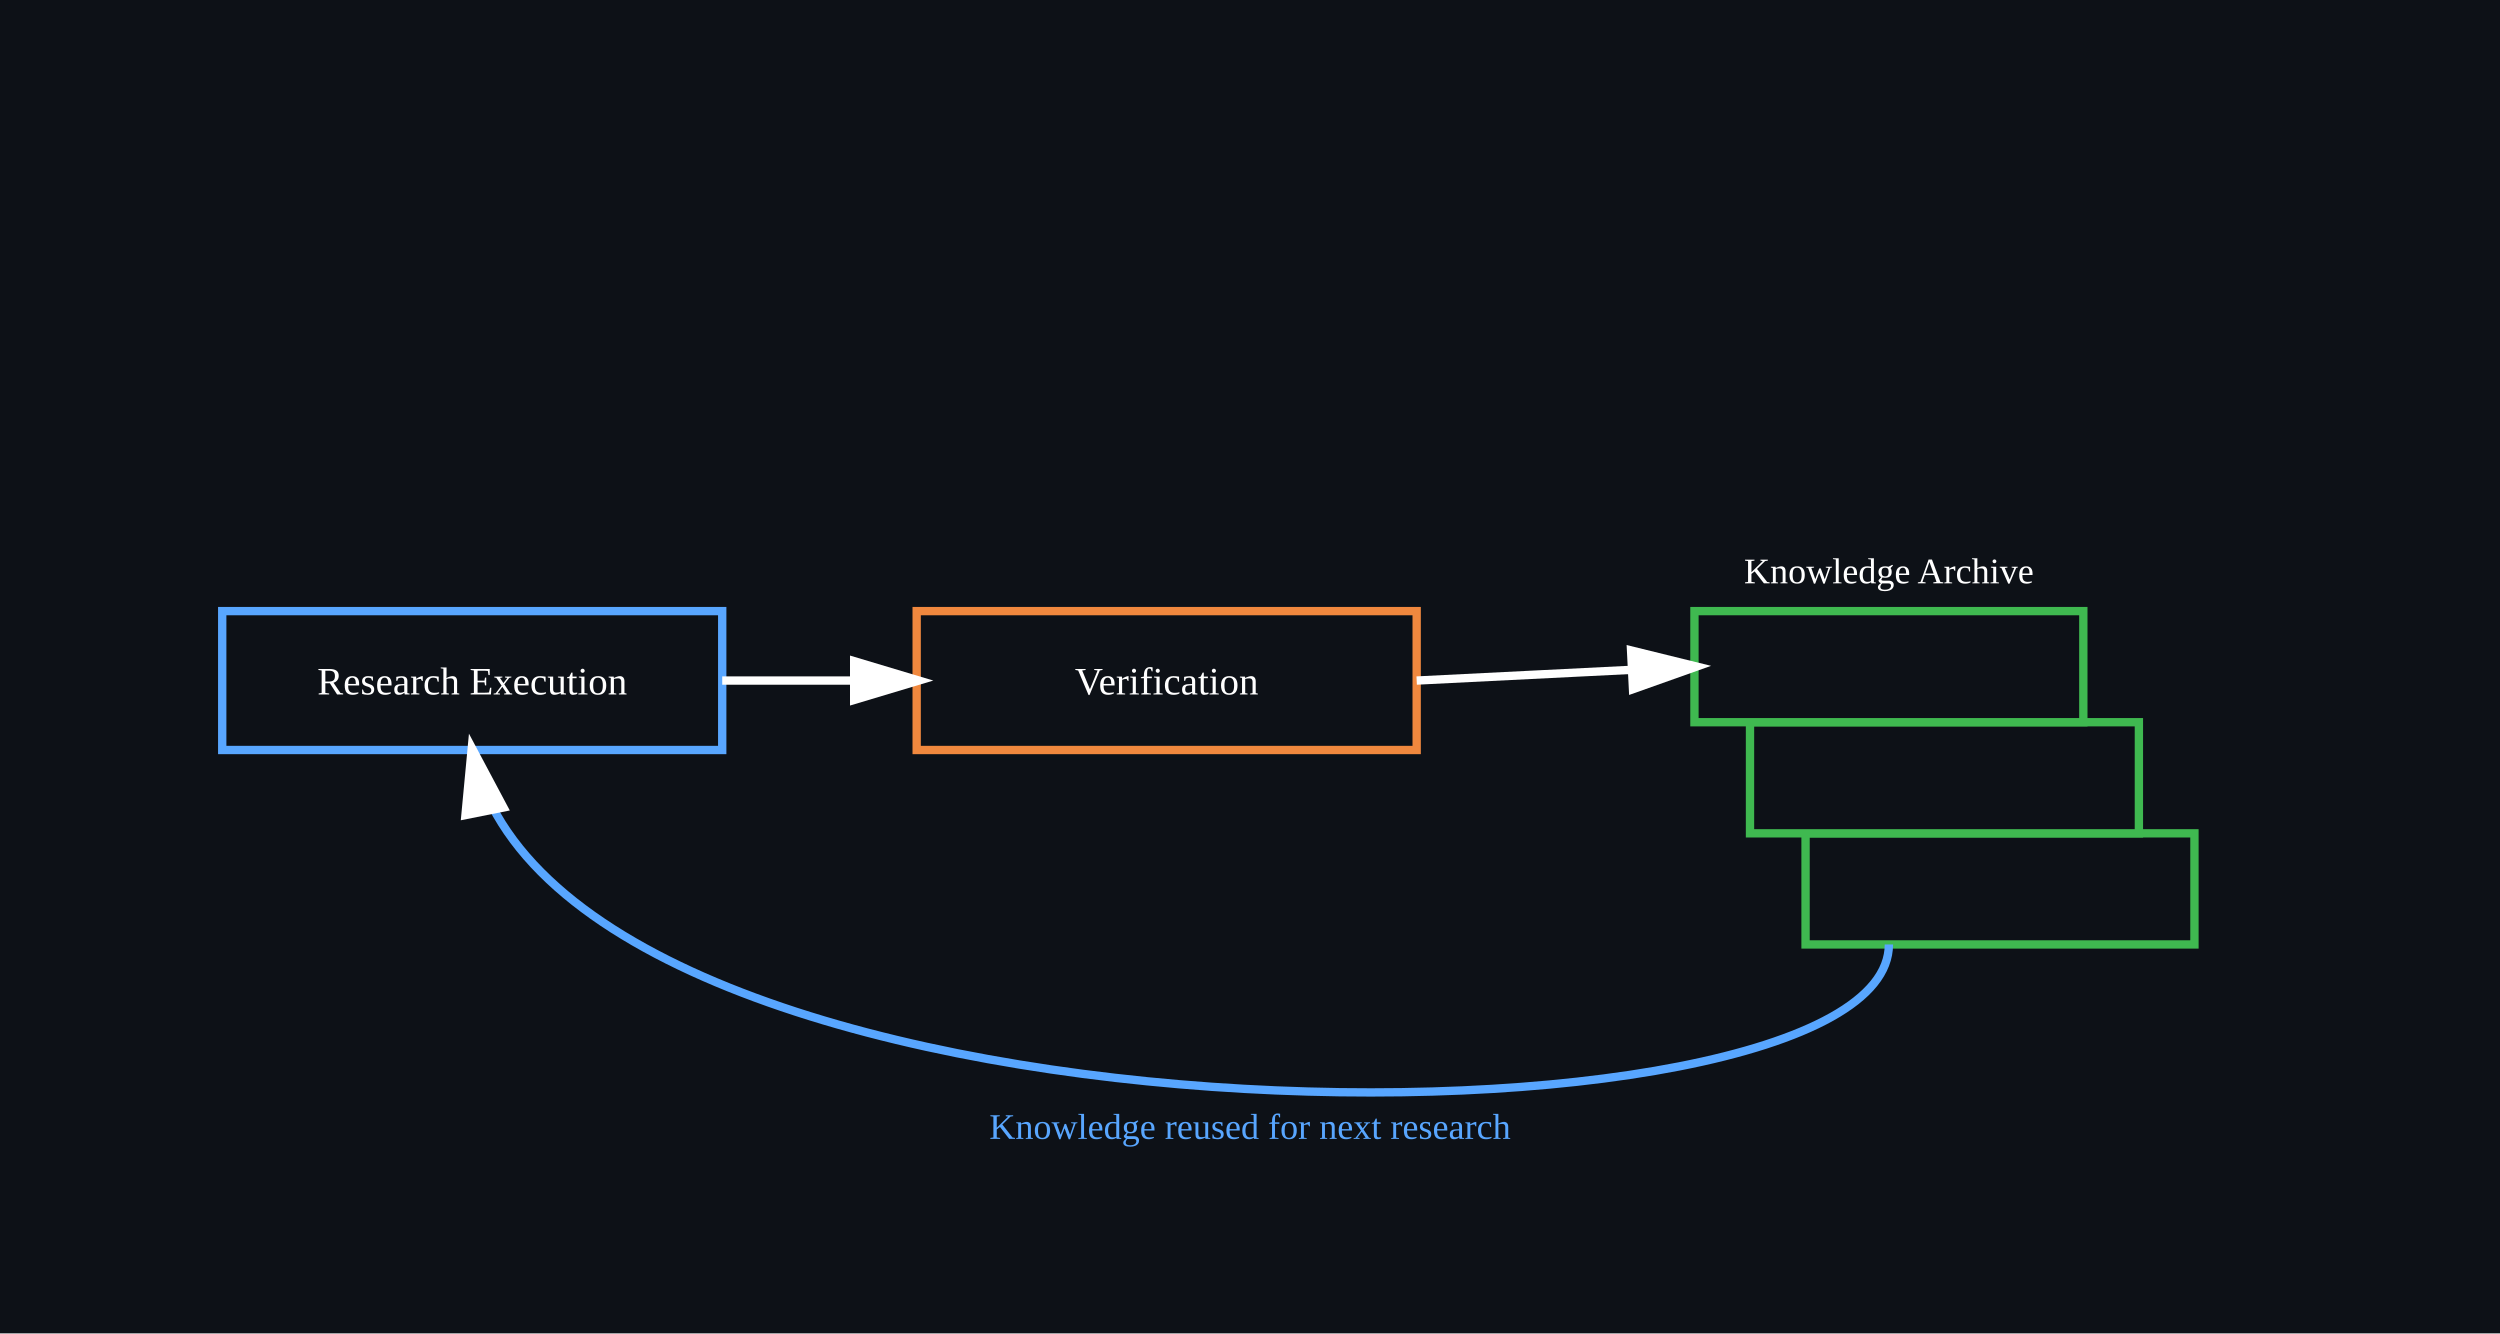
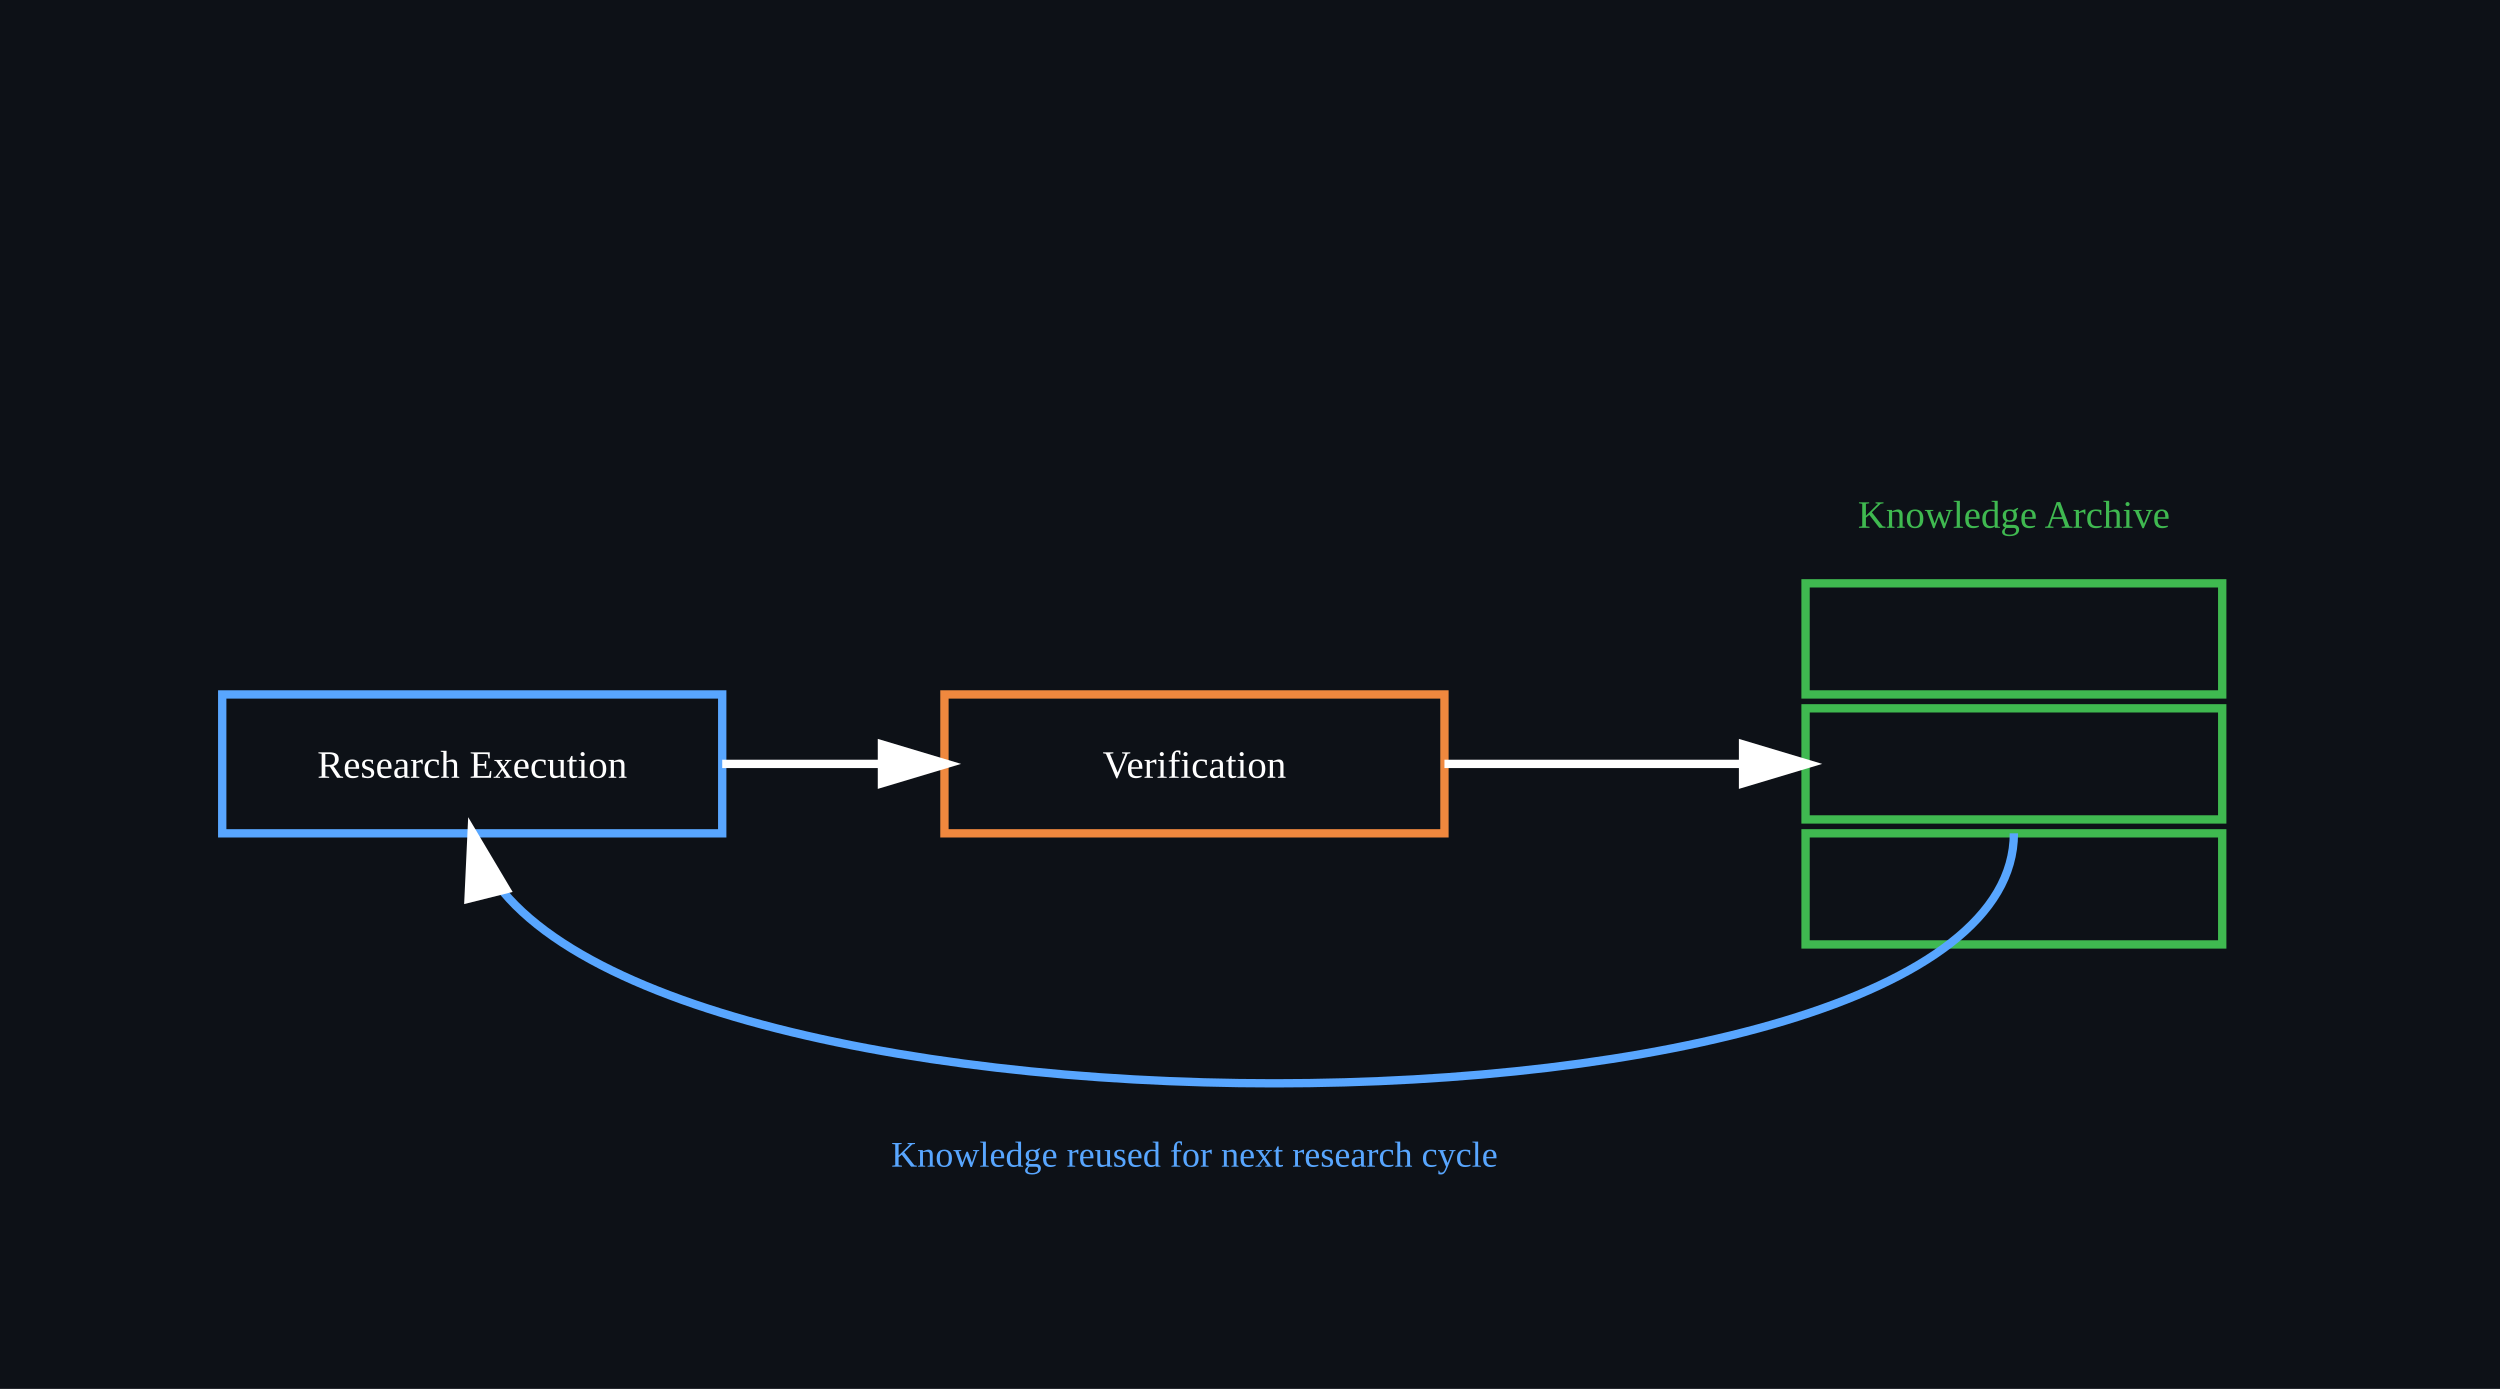
- <svg xmlns="http://www.w3.org/2000/svg" width="900" height="480">
+ <svg xmlns="http://www.w3.org/2000/svg" width="900" height="500">
  <rect width="100%" height="100%" fill="#0d1117" />
  <defs>
    <marker id="arrow" markerWidth="10" markerHeight="10" refX="8" refY="3" orient="auto">
      <polygon points="0 0, 10 3, 0 6" fill="#ffffff" />
    </marker>
  </defs>
-   <rect x="80" y="220" width="180" height="50" fill="#0d1117" stroke="#58a6ff" stroke-width="3" />
-   <text x="170" y="250" fill="white" font-size="14" text-anchor="middle">Research Execution</text>
-   <rect x="330" y="220" width="180" height="50" fill="#0d1117" stroke="#f0883e" stroke-width="3" />
-   <text x="420" y="250" fill="white" font-size="14" text-anchor="middle">Verification</text>
-   <rect x="650" y="300" width="140" height="40" fill="#0d1117" stroke="#3fb950" stroke-width="3" />
-   <rect x="630" y="260" width="140" height="40" fill="#0d1117" stroke="#3fb950" stroke-width="3" />
-   <rect x="610" y="220" width="140" height="40" fill="#0d1117" stroke="#3fb950" stroke-width="3" />
-   <text x="680" y="210" fill="white" font-size="13" text-anchor="middle">Knowledge Archive</text>
-   <line x1="260" y1="245" x2="330" y2="245" stroke="#ffffff" stroke-width="3" marker-end="url(#arrow)" />
-   <line x1="510" y1="245" x2="610" y2="240" stroke="#ffffff" stroke-width="3" marker-end="url(#arrow)" />
-   <path d="M680 340 C680 420 200 420 170 270" stroke="#58a6ff" stroke-width="3" fill="none" marker-end="url(#arrow)" />
-   <text x="450" y="410" fill="#58a6ff" font-size="13" text-anchor="middle">
- Knowledge reused for next research
+   <rect x="80" y="250" width="180" height="50" fill="#0d1117" stroke="#58a6ff" stroke-width="3" />
+   <text x="170" y="280" fill="white" font-size="14" text-anchor="middle">Research Execution</text>
+   <rect x="340" y="250" width="180" height="50" fill="#0d1117" stroke="#f0883e" stroke-width="3" />
+   <text x="430" y="280" fill="white" font-size="14" text-anchor="middle">Verification</text>
+   <rect x="650" y="300" width="150" height="40" fill="#0d1117" stroke="#3fb950" stroke-width="3" />
+   <rect x="650" y="255" width="150" height="40" fill="#0d1117" stroke="#3fb950" stroke-width="3" />
+   <rect x="650" y="210" width="150" height="40" fill="#0d1117" stroke="#3fb950" stroke-width="3" />
+   <text x="725" y="190" fill="#3fb950" font-size="14" text-anchor="middle">Knowledge Archive</text>
+   <line x1="260" y1="275" x2="340" y2="275" stroke="#ffffff" stroke-width="3" marker-end="url(#arrow)" />
+   <line x1="520" y1="275" x2="650" y2="275" stroke="#ffffff" stroke-width="3" marker-end="url(#arrow)" />
+   <path d="M725 300 C725 420 200 420 170 300" stroke="#58a6ff" stroke-width="3" fill="none" marker-end="url(#arrow)" />
+   <text x="430" y="420" fill="#58a6ff" font-size="13" text-anchor="middle">
+ Knowledge reused for next research cycle
</text>
</svg>
